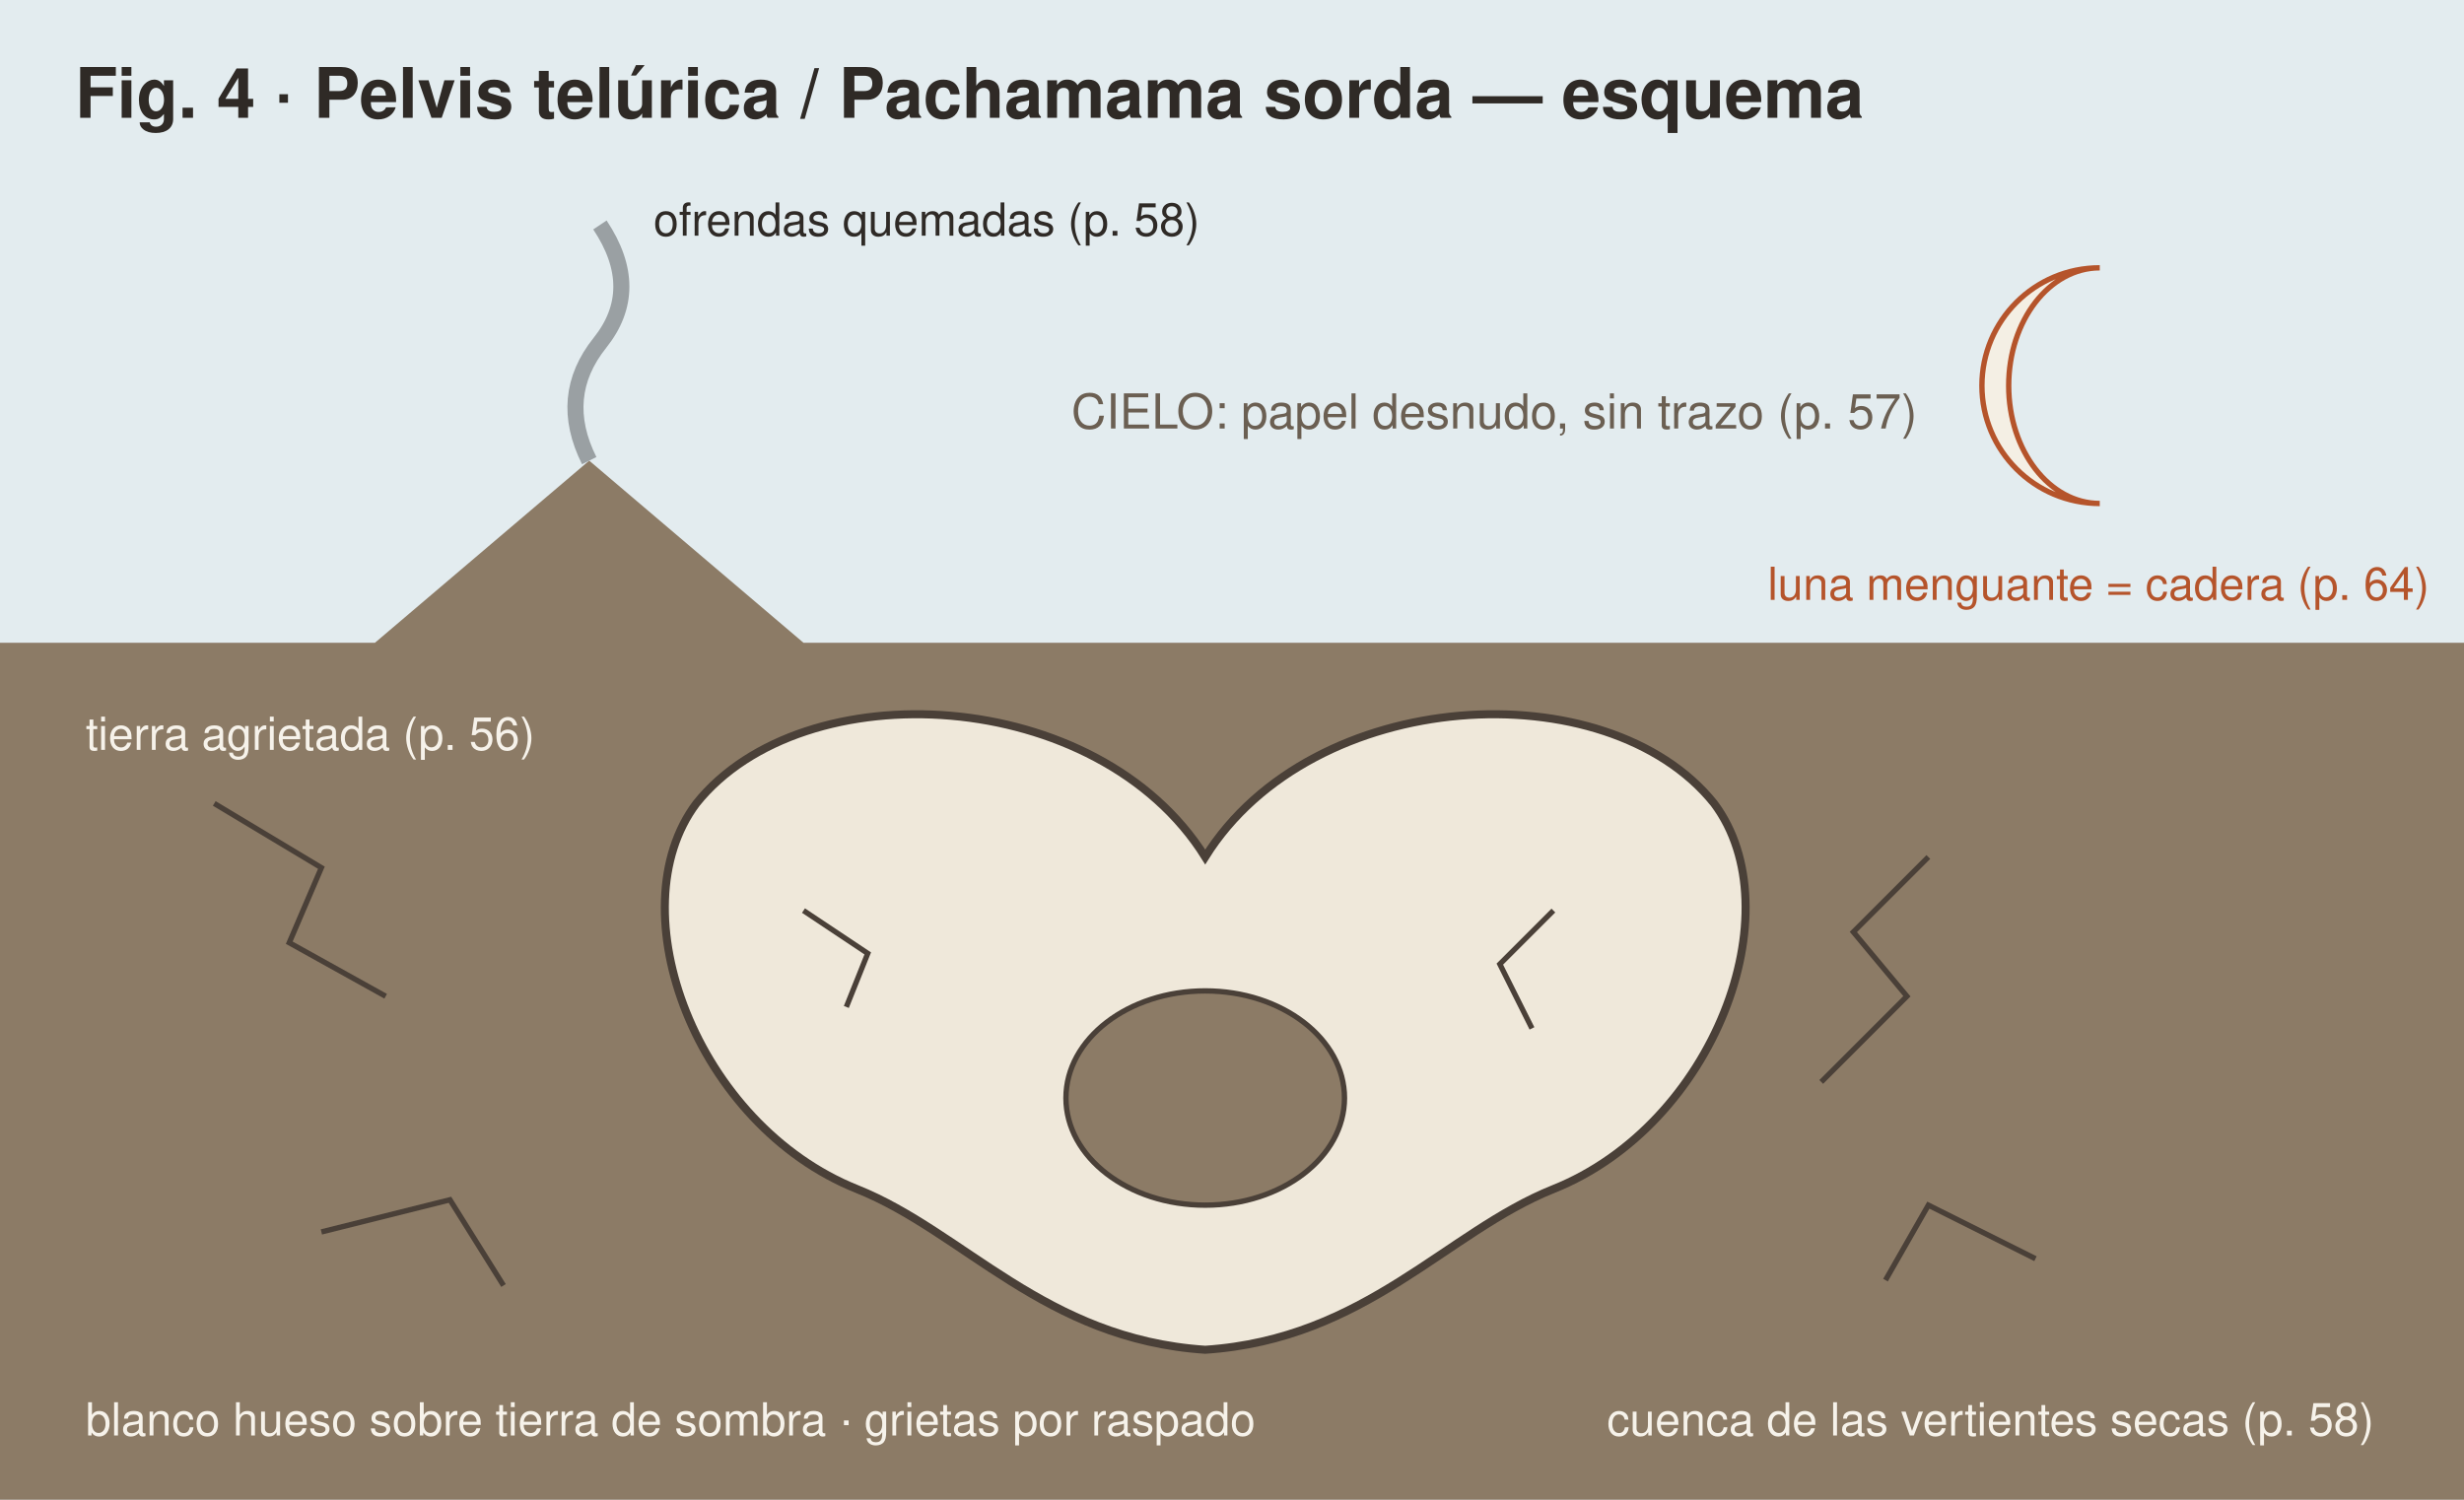
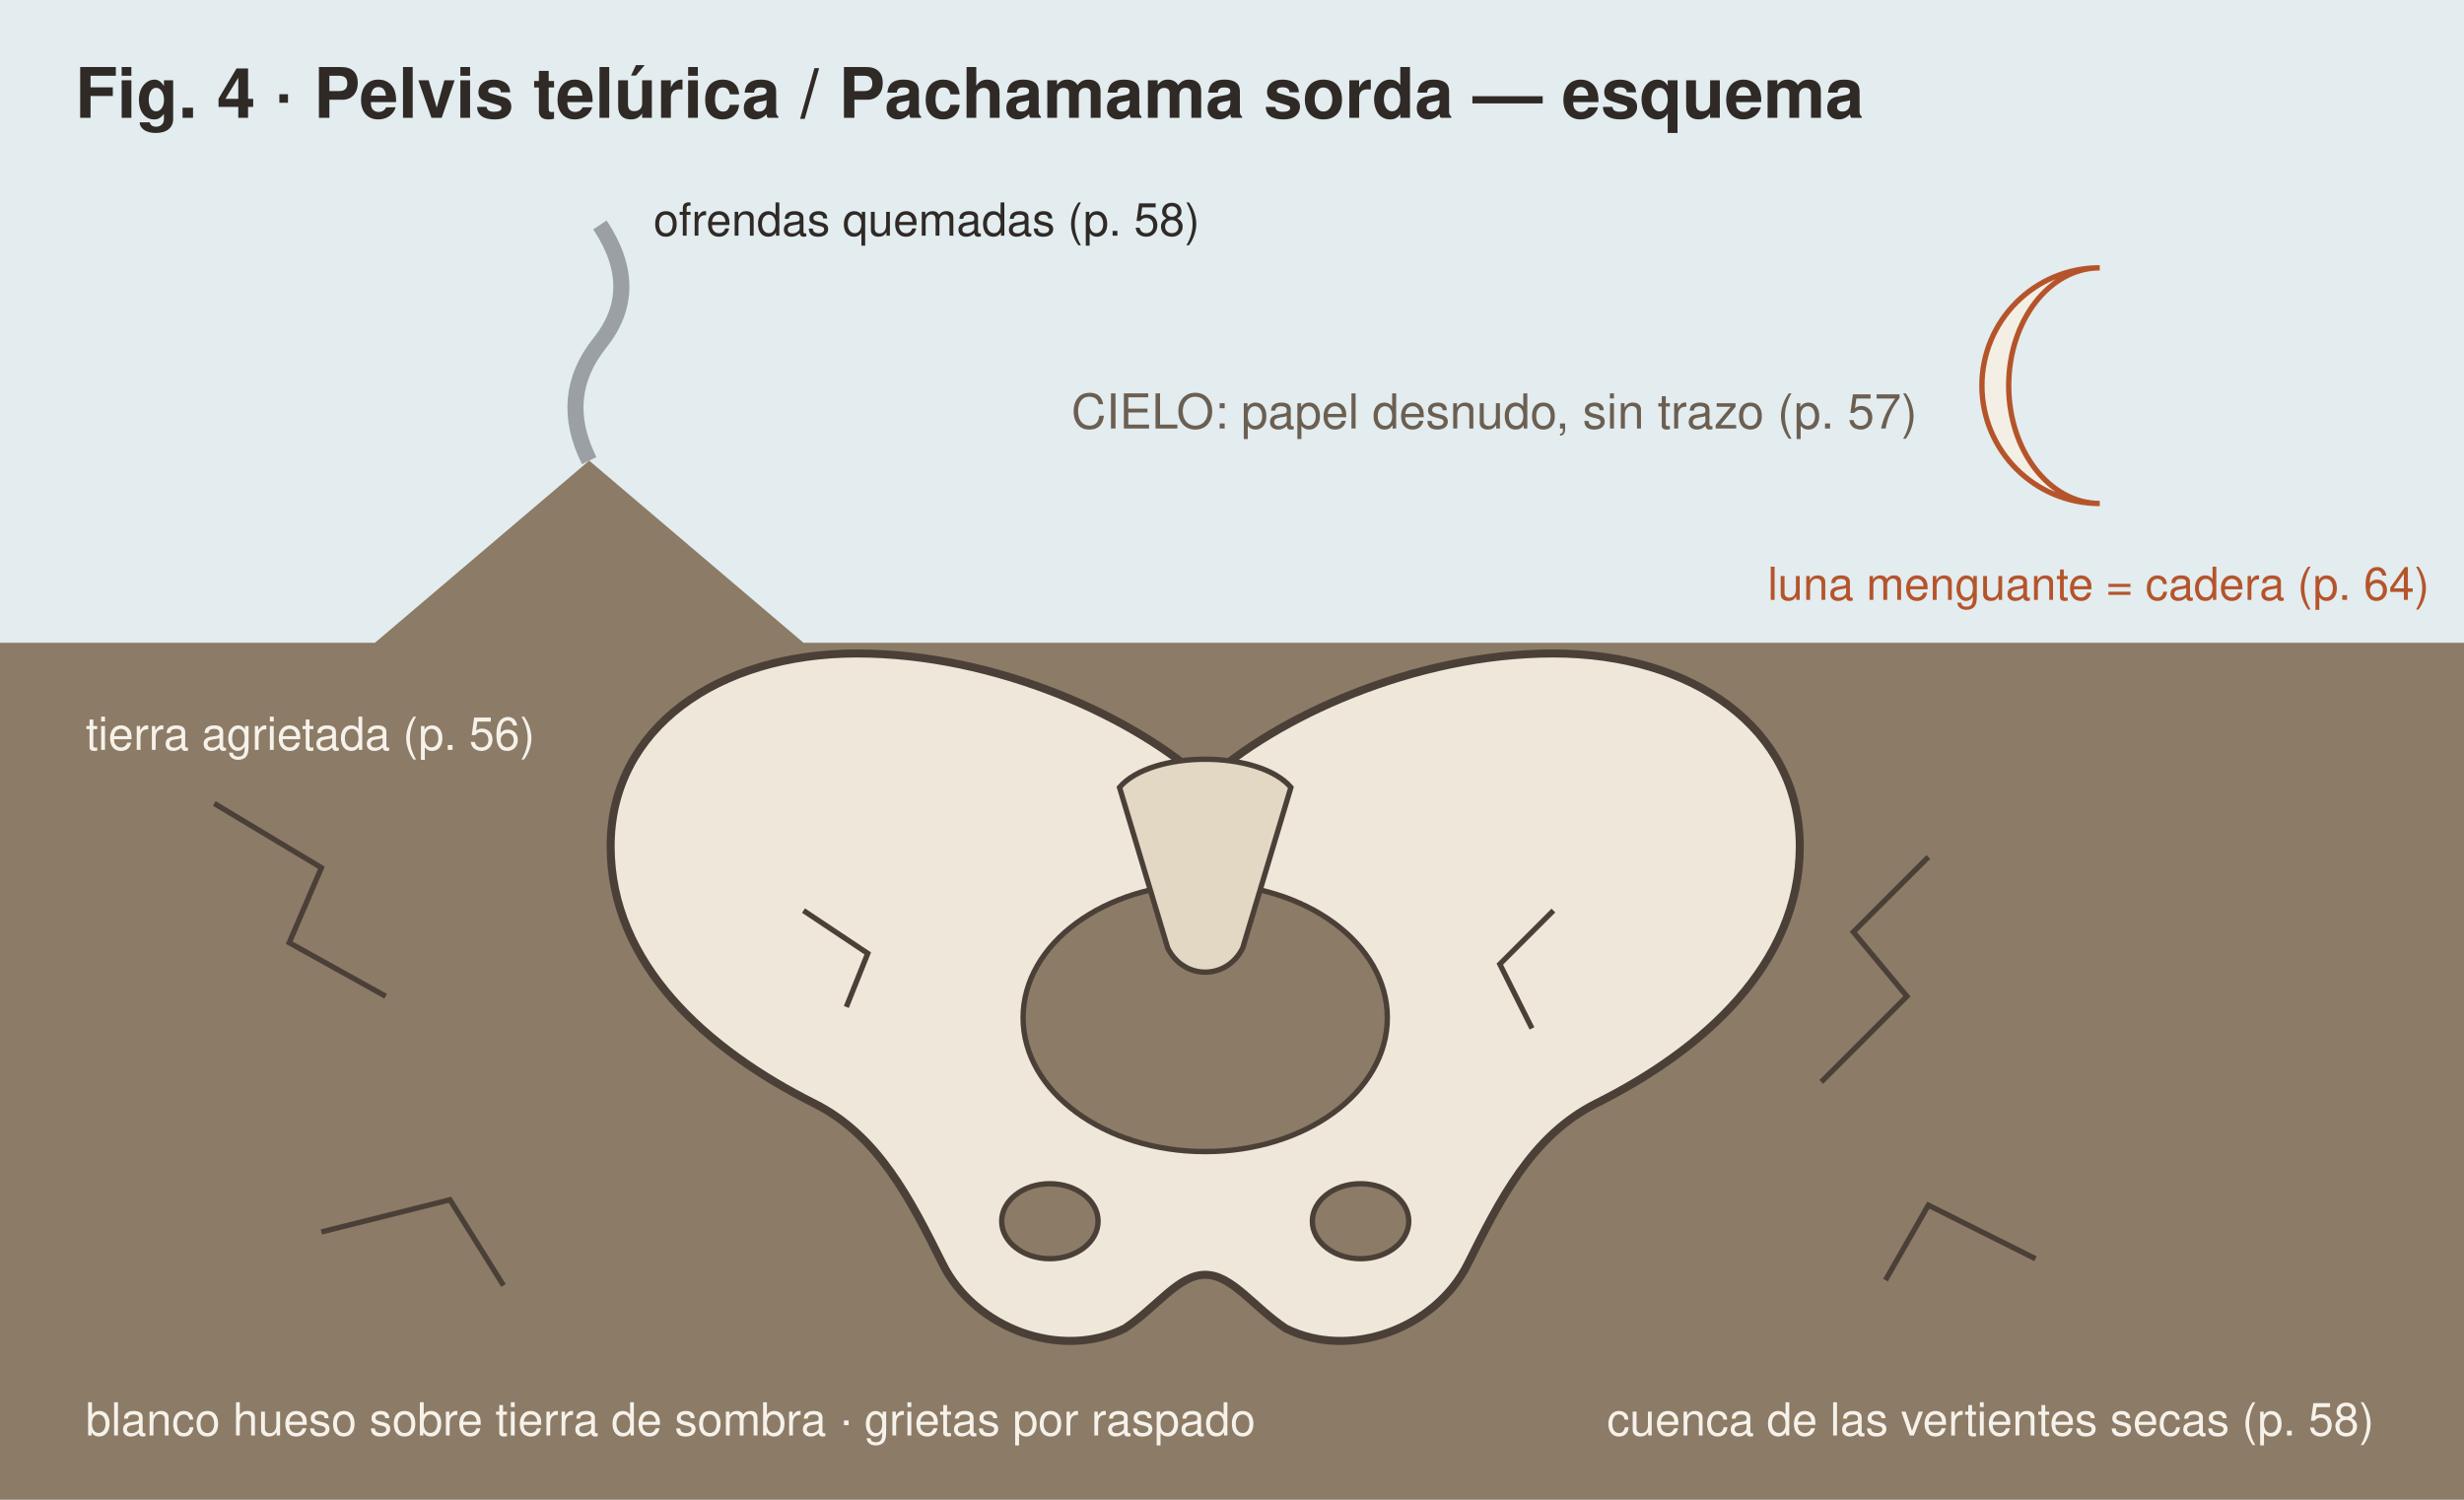
<svg xmlns="http://www.w3.org/2000/svg" viewBox="0 0 460 280" font-family="Helvetica, Arial, sans-serif">
  <rect width="460" height="280" fill="#e3ecef" />
  <text x="14" y="22" font-size="13" font-weight="bold" fill="#2f2a26">Fig. 4 · Pelvis telúrica / Pachamama sorda — esquema</text>
  <text x="200" y="80" font-size="9" fill="#6b5f52">CIELO: papel desnudo, sin trazo (p. 57)</text>
  <path d="M392,50 a22,22 0 1,0 0,44 a17,22 0 1,1 0,-44 Z" fill="#f4efe4" stroke="#b5542b" stroke-width="1" />
  <path d="M0,120 L70,120 L110,86 L150,120 L460,120 L460,280 L0,280 Z" fill="#8c7b66" />
  <path d="M110,86 q-6,-12 2,-22 q8,-10 0,-22" stroke="#9aa0a3" stroke-width="3" fill="none" />
  <text x="122" y="44" font-size="8.5" fill="#2f2a26">ofrendas quemadas (p. 58)</text>
-   <path d="M130,150 C150,125 205,128 225,160 C245,128 300,125 320,150 C335,170 320,210 290,222 C270,230 255,250 225,252 C195,250 180,230 160,222 C130,210 115,170 130,150 Z" fill="#efe8da" stroke="#4a4038" stroke-width="1.5" />
-   <ellipse cx="225" cy="205" rx="26" ry="20" fill="#8c7b66" stroke="#4a4038" />
+   <path d="M225,146 C212,134 186,122 160,122 C134,122 114,136 114,158 C114,180 132,196 152,206 C164,212 170,224 176,236 C182,248 198,254 210,248 C216,244 220,238 225,238 C230,238 234,244 240,248 C252,254 268,248 274,236 C280,224 286,212 298,206 C318,196 336,180 336,158 C336,136 316,122 290,122 C264,122 238,134 225,146 Z" fill="#efe8da" stroke="#4a4038" stroke-width="1.5" />
+   <ellipse cx="225" cy="190" rx="34" ry="25" fill="#8c7b66" stroke="#4a4038" />
+   <ellipse cx="196" cy="228" rx="9" ry="7" fill="#8c7b66" stroke="#4a4038" />
+   <ellipse cx="254" cy="228" rx="9" ry="7" fill="#8c7b66" stroke="#4a4038" />
+   <path d="M209,147 C215,140 235,140 241,147 L232,177 C229,183 221,183 218,177 Z" fill="#e2d8c4" stroke="#4a4038" />
  <g stroke="#4a4038" stroke-width="1" fill="none">
    <path d="M40,150 l20,12 l-6,14 l18,10" />
    <path d="M360,160 l-14,14 l10,12 l-16,16" />
    <path d="M60,230 l24,-6 l10,16" />
    <path d="M380,235 l-20,-10 l-8,14" />
    <path d="M150,170 l12,8 l-4,10" />
    <path d="M290,170 l-10,10 l6,12" />
  </g>
  <g font-size="8.5" fill="#2f2a26">
    <text x="16" y="140" fill="#f6f2ea">tierra agrietada (p. 56)</text>
    <text x="300" y="268" fill="#f6f2ea">cuenca de las vertientes secas (p. 58)</text>
    <text x="16" y="268" fill="#f6f2ea">blanco hueso sobre tierra de sombra · grietas por raspado</text>
    <text x="330" y="112" fill="#b5542b">luna menguante = cadera (p. 64)</text>
  </g>
</svg>
